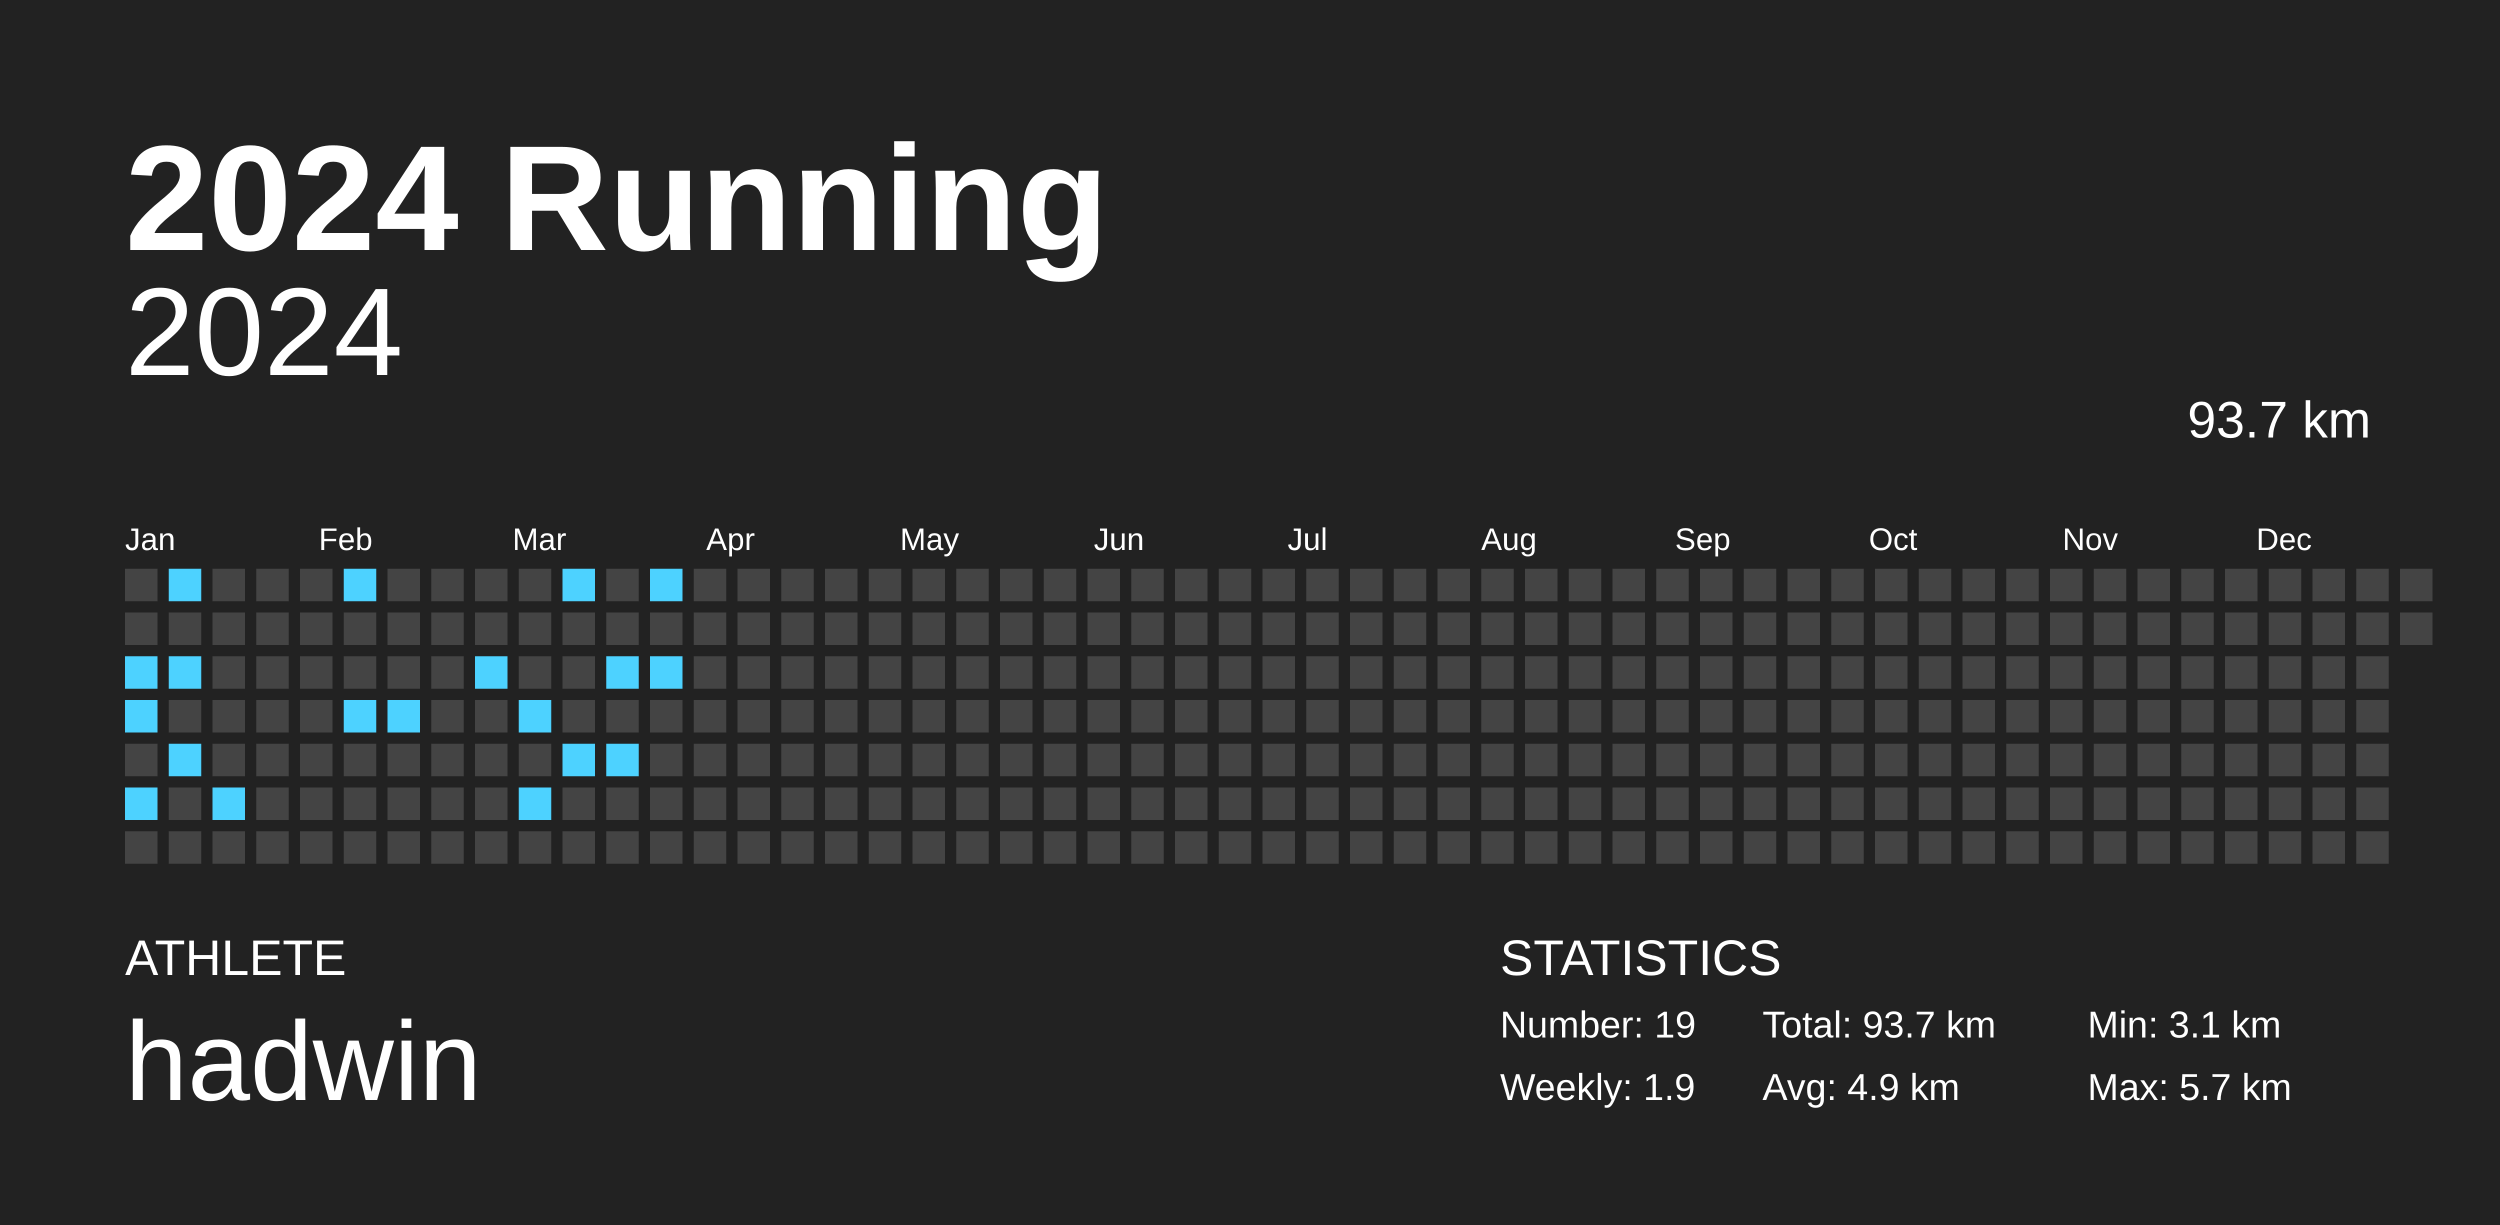
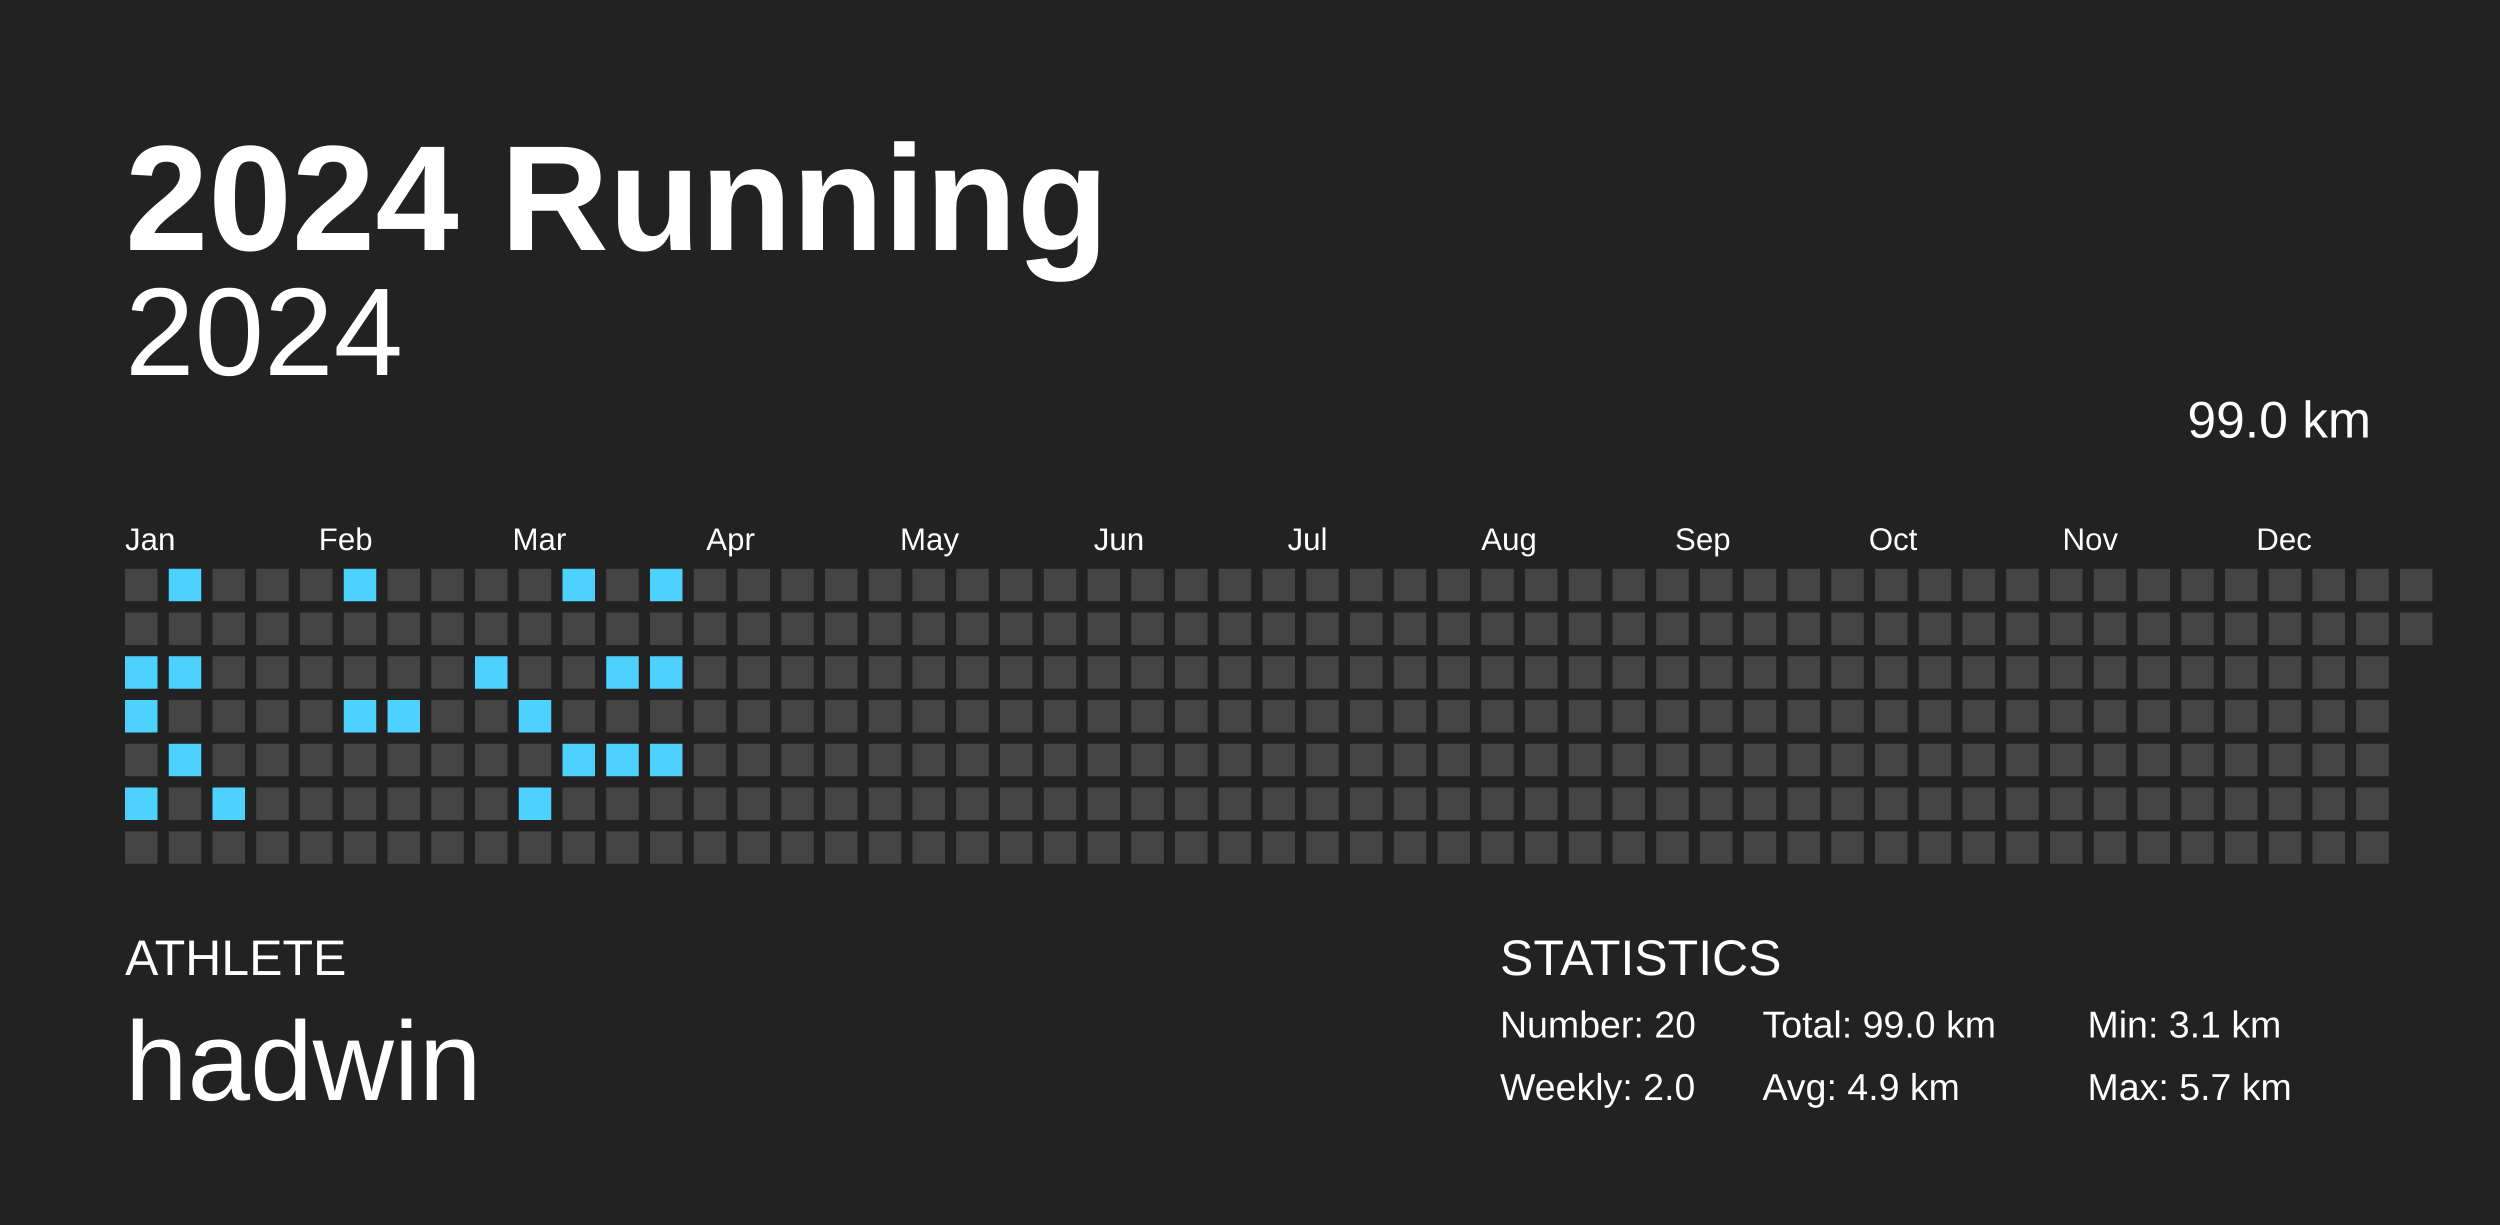
<svg xmlns="http://www.w3.org/2000/svg" baseProfile="full" height="98mm" version="1.1" viewBox="0,0,200,98" width="200mm">
  <defs />
  <rect fill="#222222" height="98" width="200" x="0" y="0" />
  <text fill="#FFFFFF" style="font-size:12px; font-family:Arial; font-weight:bold;" x="10" y="20">2024 Running</text>
  <text fill="#FFFFFF" style="font-size:4px; font-family:Arial" x="10" y="78">ATHLETE</text>
  <text fill="#FFFFFF" style="font-size:9px; font-family:Arial" x="10" y="88">hadwin</text>
  <text fill="#FFFFFF" style="font-size:4px; font-family:Arial" x="120" y="78">STATISTICS</text>
-   <text fill="#FFFFFF" style="font-size:3px; font-family:Arial" x="120" y="83">Number: 19</text>
-   <text fill="#FFFFFF" style="font-size:3px; font-family:Arial" x="120" y="88">Weekly: 1.9</text>
-   <text fill="#FFFFFF" style="font-size:3px; font-family:Arial" x="141" y="83">Total: 93.7 km</text>
+   <text fill="#FFFFFF" style="font-size:3px; font-family:Arial" x="120" y="83">Number: 20</text>
+   <text fill="#FFFFFF" style="font-size:3px; font-family:Arial" x="120" y="88">Weekly: 2.0</text>
+   <text fill="#FFFFFF" style="font-size:3px; font-family:Arial" x="141" y="83">Total: 99.0 km</text>
  <text fill="#FFFFFF" style="font-size:3px; font-family:Arial" x="141" y="88">Avg: 4.9 km</text>
  <text fill="#FFFFFF" style="font-size:3px; font-family:Arial" x="167" y="83">Min: 3.1 km</text>
  <text fill="#FFFFFF" style="font-size:3px; font-family:Arial" x="167" y="88">Max: 5.7 km</text>
  <text alignment-baseline="hanging" fill="#FFFFFF" style="font-size:10.0px; font-family:Arial;" x="10" y="30">2024</text>
-   <text alignment-baseline="hanging" fill="#FFFFFF" style="font-size:4.125px; font-family:Arial;" x="175" y="35">93.7 km</text>
+   <text alignment-baseline="hanging" fill="#FFFFFF" style="font-size:4.125px; font-family:Arial;" x="175" y="35">99.0 km</text>
  <text fill="#FFFFFF" style="font-size:2.5px; font-family:Arial" x="10.0" y="44">Jan</text>
  <text fill="#FFFFFF" style="font-size:2.5px; font-family:Arial" x="25.5" y="44">Feb</text>
  <text fill="#FFFFFF" style="font-size:2.5px; font-family:Arial" x="41.0" y="44">Mar</text>
  <text fill="#FFFFFF" style="font-size:2.5px; font-family:Arial" x="56.5" y="44">Apr</text>
  <text fill="#FFFFFF" style="font-size:2.5px; font-family:Arial" x="72.0" y="44">May</text>
  <text fill="#FFFFFF" style="font-size:2.5px; font-family:Arial" x="87.5" y="44">Jun</text>
  <text fill="#FFFFFF" style="font-size:2.5px; font-family:Arial" x="103.0" y="44">Jul</text>
  <text fill="#FFFFFF" style="font-size:2.5px; font-family:Arial" x="118.5" y="44">Aug</text>
  <text fill="#FFFFFF" style="font-size:2.5px; font-family:Arial" x="134.0" y="44">Sep</text>
  <text fill="#FFFFFF" style="font-size:2.5px; font-family:Arial" x="149.5" y="44">Oct</text>
  <text fill="#FFFFFF" style="font-size:2.5px; font-family:Arial" x="165.0" y="44">Nov</text>
  <text fill="#FFFFFF" style="font-size:2.5px; font-family:Arial" x="180.5" y="44">Dec</text>
  <rect fill="#444444" height="2.6" width="2.6" x="10.0" y="45.5" />
  <rect fill="#444444" height="2.6" width="2.6" x="10.0" y="49.0" />
  <rect fill="#4dd2ff" height="2.6" width="2.6" x="10.0" y="52.5" />
  <rect fill="#4dd2ff" height="2.6" width="2.6" x="10.0" y="56.0" />
  <rect fill="#444444" height="2.6" width="2.6" x="10.0" y="59.5" />
  <rect fill="#4dd2ff" height="2.6" width="2.6" x="10.0" y="63.0" />
  <rect fill="#444444" height="2.6" width="2.6" x="10.0" y="66.5" />
  <rect fill="#4dd2ff" height="2.6" width="2.6" x="13.5" y="45.5" />
  <rect fill="#444444" height="2.6" width="2.6" x="13.5" y="49.0" />
  <rect fill="#4dd2ff" height="2.6" width="2.6" x="13.5" y="52.5" />
  <rect fill="#444444" height="2.6" width="2.6" x="13.5" y="56.0" />
  <rect fill="#4dd2ff" height="2.6" width="2.6" x="13.5" y="59.5" />
  <rect fill="#444444" height="2.6" width="2.6" x="13.5" y="63.0" />
  <rect fill="#444444" height="2.6" width="2.6" x="13.5" y="66.5" />
  <rect fill="#444444" height="2.6" width="2.6" x="17.0" y="45.5" />
  <rect fill="#444444" height="2.6" width="2.6" x="17.0" y="49.0" />
  <rect fill="#444444" height="2.6" width="2.6" x="17.0" y="52.5" />
  <rect fill="#444444" height="2.6" width="2.6" x="17.0" y="56.0" />
  <rect fill="#444444" height="2.6" width="2.6" x="17.0" y="59.5" />
  <rect fill="#4dd2ff" height="2.6" width="2.6" x="17.0" y="63.0" />
  <rect fill="#444444" height="2.6" width="2.6" x="17.0" y="66.5" />
  <rect fill="#444444" height="2.6" width="2.6" x="20.5" y="45.5" />
  <rect fill="#444444" height="2.6" width="2.6" x="20.5" y="49.0" />
  <rect fill="#444444" height="2.6" width="2.6" x="20.5" y="52.5" />
  <rect fill="#444444" height="2.6" width="2.6" x="20.5" y="56.0" />
  <rect fill="#444444" height="2.6" width="2.6" x="20.5" y="59.5" />
  <rect fill="#444444" height="2.6" width="2.6" x="20.5" y="63.0" />
  <rect fill="#444444" height="2.6" width="2.6" x="20.5" y="66.5" />
  <rect fill="#444444" height="2.6" width="2.6" x="24.0" y="45.5" />
  <rect fill="#444444" height="2.6" width="2.6" x="24.0" y="49.0" />
  <rect fill="#444444" height="2.6" width="2.6" x="24.0" y="52.5" />
  <rect fill="#444444" height="2.6" width="2.6" x="24.0" y="56.0" />
  <rect fill="#444444" height="2.6" width="2.6" x="24.0" y="59.5" />
  <rect fill="#444444" height="2.6" width="2.6" x="24.0" y="63.0" />
  <rect fill="#444444" height="2.6" width="2.6" x="24.0" y="66.5" />
  <rect fill="#4dd2ff" height="2.6" width="2.6" x="27.5" y="45.5" />
  <rect fill="#444444" height="2.6" width="2.6" x="27.5" y="49.0" />
  <rect fill="#444444" height="2.6" width="2.6" x="27.5" y="52.5" />
  <rect fill="#4dd2ff" height="2.6" width="2.6" x="27.5" y="56.0" />
  <rect fill="#444444" height="2.6" width="2.6" x="27.5" y="59.5" />
  <rect fill="#444444" height="2.6" width="2.6" x="27.5" y="63.0" />
  <rect fill="#444444" height="2.6" width="2.6" x="27.5" y="66.5" />
  <rect fill="#444444" height="2.6" width="2.6" x="31.0" y="45.5" />
  <rect fill="#444444" height="2.6" width="2.6" x="31.0" y="49.0" />
  <rect fill="#444444" height="2.6" width="2.6" x="31.0" y="52.5" />
  <rect fill="#4dd2ff" height="2.6" width="2.6" x="31.0" y="56.0" />
  <rect fill="#444444" height="2.6" width="2.6" x="31.0" y="59.5" />
  <rect fill="#444444" height="2.6" width="2.6" x="31.0" y="63.0" />
  <rect fill="#444444" height="2.6" width="2.6" x="31.0" y="66.5" />
  <rect fill="#444444" height="2.6" width="2.6" x="34.5" y="45.5" />
  <rect fill="#444444" height="2.6" width="2.6" x="34.5" y="49.0" />
  <rect fill="#444444" height="2.6" width="2.6" x="34.5" y="52.5" />
  <rect fill="#444444" height="2.6" width="2.6" x="34.5" y="56.0" />
  <rect fill="#444444" height="2.6" width="2.6" x="34.5" y="59.5" />
  <rect fill="#444444" height="2.6" width="2.6" x="34.5" y="63.0" />
  <rect fill="#444444" height="2.6" width="2.6" x="34.5" y="66.5" />
  <rect fill="#444444" height="2.6" width="2.6" x="38.0" y="45.5" />
  <rect fill="#444444" height="2.6" width="2.6" x="38.0" y="49.0" />
  <rect fill="#4dd2ff" height="2.6" width="2.6" x="38.0" y="52.5" />
  <rect fill="#444444" height="2.6" width="2.6" x="38.0" y="56.0" />
  <rect fill="#444444" height="2.6" width="2.6" x="38.0" y="59.5" />
  <rect fill="#444444" height="2.6" width="2.6" x="38.0" y="63.0" />
  <rect fill="#444444" height="2.6" width="2.6" x="38.0" y="66.5" />
  <rect fill="#444444" height="2.6" width="2.6" x="41.5" y="45.5" />
  <rect fill="#444444" height="2.6" width="2.6" x="41.5" y="49.0" />
  <rect fill="#444444" height="2.6" width="2.6" x="41.5" y="52.5" />
  <rect fill="#4dd2ff" height="2.6" width="2.6" x="41.5" y="56.0" />
  <rect fill="#444444" height="2.6" width="2.6" x="41.5" y="59.5" />
  <rect fill="#4dd2ff" height="2.6" width="2.6" x="41.5" y="63.0" />
  <rect fill="#444444" height="2.6" width="2.6" x="41.5" y="66.5" />
  <rect fill="#4dd2ff" height="2.6" width="2.6" x="45.0" y="45.5" />
  <rect fill="#444444" height="2.6" width="2.6" x="45.0" y="49.0" />
  <rect fill="#444444" height="2.6" width="2.6" x="45.0" y="52.5" />
  <rect fill="#444444" height="2.6" width="2.6" x="45.0" y="56.0" />
  <rect fill="#4dd2ff" height="2.6" width="2.6" x="45.0" y="59.5" />
  <rect fill="#444444" height="2.6" width="2.6" x="45.0" y="63.0" />
  <rect fill="#444444" height="2.6" width="2.6" x="45.0" y="66.5" />
  <rect fill="#444444" height="2.6" width="2.6" x="48.5" y="45.5" />
  <rect fill="#444444" height="2.6" width="2.6" x="48.5" y="49.0" />
  <rect fill="#4dd2ff" height="2.6" width="2.6" x="48.5" y="52.5" />
  <rect fill="#444444" height="2.6" width="2.6" x="48.5" y="56.0" />
  <rect fill="#4dd2ff" height="2.6" width="2.6" x="48.5" y="59.5" />
  <rect fill="#444444" height="2.6" width="2.6" x="48.5" y="63.0" />
  <rect fill="#444444" height="2.6" width="2.6" x="48.5" y="66.5" />
  <rect fill="#4dd2ff" height="2.6" width="2.6" x="52.0" y="45.5" />
  <rect fill="#444444" height="2.6" width="2.6" x="52.0" y="49.0" />
  <rect fill="#4dd2ff" height="2.6" width="2.6" x="52.0" y="52.5" />
  <rect fill="#444444" height="2.6" width="2.6" x="52.0" y="56.0" />
-   <rect fill="#444444" height="2.6" width="2.6" x="52.0" y="59.5" />
+   <rect fill="#4dd2ff" height="2.6" width="2.6" x="52.0" y="59.5" />
  <rect fill="#444444" height="2.6" width="2.6" x="52.0" y="63.0" />
  <rect fill="#444444" height="2.6" width="2.6" x="52.0" y="66.5" />
  <rect fill="#444444" height="2.6" width="2.6" x="55.5" y="45.5" />
  <rect fill="#444444" height="2.6" width="2.6" x="55.5" y="49.0" />
  <rect fill="#444444" height="2.6" width="2.6" x="55.5" y="52.5" />
  <rect fill="#444444" height="2.6" width="2.6" x="55.5" y="56.0" />
  <rect fill="#444444" height="2.6" width="2.6" x="55.5" y="59.5" />
  <rect fill="#444444" height="2.6" width="2.6" x="55.5" y="63.0" />
  <rect fill="#444444" height="2.6" width="2.6" x="55.5" y="66.5" />
  <rect fill="#444444" height="2.6" width="2.6" x="59.0" y="45.5" />
  <rect fill="#444444" height="2.6" width="2.6" x="59.0" y="49.0" />
  <rect fill="#444444" height="2.6" width="2.6" x="59.0" y="52.5" />
  <rect fill="#444444" height="2.6" width="2.6" x="59.0" y="56.0" />
  <rect fill="#444444" height="2.6" width="2.6" x="59.0" y="59.5" />
  <rect fill="#444444" height="2.6" width="2.6" x="59.0" y="63.0" />
  <rect fill="#444444" height="2.6" width="2.6" x="59.0" y="66.5" />
  <rect fill="#444444" height="2.6" width="2.6" x="62.5" y="45.5" />
  <rect fill="#444444" height="2.6" width="2.6" x="62.5" y="49.0" />
  <rect fill="#444444" height="2.6" width="2.6" x="62.5" y="52.5" />
  <rect fill="#444444" height="2.6" width="2.6" x="62.5" y="56.0" />
  <rect fill="#444444" height="2.6" width="2.6" x="62.5" y="59.5" />
  <rect fill="#444444" height="2.6" width="2.6" x="62.5" y="63.0" />
  <rect fill="#444444" height="2.6" width="2.6" x="62.5" y="66.5" />
  <rect fill="#444444" height="2.6" width="2.6" x="66.0" y="45.5" />
  <rect fill="#444444" height="2.6" width="2.6" x="66.0" y="49.0" />
  <rect fill="#444444" height="2.6" width="2.6" x="66.0" y="52.5" />
  <rect fill="#444444" height="2.6" width="2.6" x="66.0" y="56.0" />
  <rect fill="#444444" height="2.6" width="2.6" x="66.0" y="59.5" />
  <rect fill="#444444" height="2.6" width="2.6" x="66.0" y="63.0" />
  <rect fill="#444444" height="2.6" width="2.6" x="66.0" y="66.5" />
  <rect fill="#444444" height="2.6" width="2.6" x="69.5" y="45.5" />
  <rect fill="#444444" height="2.6" width="2.6" x="69.5" y="49.0" />
  <rect fill="#444444" height="2.6" width="2.6" x="69.5" y="52.5" />
  <rect fill="#444444" height="2.6" width="2.6" x="69.5" y="56.0" />
  <rect fill="#444444" height="2.6" width="2.6" x="69.5" y="59.5" />
  <rect fill="#444444" height="2.6" width="2.6" x="69.5" y="63.0" />
  <rect fill="#444444" height="2.6" width="2.6" x="69.5" y="66.5" />
  <rect fill="#444444" height="2.6" width="2.6" x="73.0" y="45.5" />
  <rect fill="#444444" height="2.6" width="2.6" x="73.0" y="49.0" />
  <rect fill="#444444" height="2.6" width="2.6" x="73.0" y="52.5" />
  <rect fill="#444444" height="2.6" width="2.6" x="73.0" y="56.0" />
  <rect fill="#444444" height="2.6" width="2.6" x="73.0" y="59.5" />
  <rect fill="#444444" height="2.6" width="2.6" x="73.0" y="63.0" />
  <rect fill="#444444" height="2.6" width="2.6" x="73.0" y="66.5" />
  <rect fill="#444444" height="2.6" width="2.6" x="76.5" y="45.5" />
  <rect fill="#444444" height="2.6" width="2.6" x="76.5" y="49.0" />
  <rect fill="#444444" height="2.6" width="2.6" x="76.5" y="52.5" />
  <rect fill="#444444" height="2.6" width="2.6" x="76.5" y="56.0" />
  <rect fill="#444444" height="2.6" width="2.6" x="76.5" y="59.5" />
  <rect fill="#444444" height="2.6" width="2.6" x="76.5" y="63.0" />
  <rect fill="#444444" height="2.6" width="2.6" x="76.5" y="66.5" />
  <rect fill="#444444" height="2.6" width="2.6" x="80.0" y="45.5" />
  <rect fill="#444444" height="2.6" width="2.6" x="80.0" y="49.0" />
  <rect fill="#444444" height="2.6" width="2.6" x="80.0" y="52.5" />
  <rect fill="#444444" height="2.6" width="2.6" x="80.0" y="56.0" />
  <rect fill="#444444" height="2.6" width="2.6" x="80.0" y="59.5" />
  <rect fill="#444444" height="2.6" width="2.6" x="80.0" y="63.0" />
  <rect fill="#444444" height="2.6" width="2.6" x="80.0" y="66.5" />
  <rect fill="#444444" height="2.6" width="2.6" x="83.5" y="45.5" />
  <rect fill="#444444" height="2.6" width="2.6" x="83.5" y="49.0" />
  <rect fill="#444444" height="2.6" width="2.6" x="83.5" y="52.5" />
  <rect fill="#444444" height="2.6" width="2.6" x="83.5" y="56.0" />
  <rect fill="#444444" height="2.6" width="2.6" x="83.5" y="59.5" />
  <rect fill="#444444" height="2.6" width="2.6" x="83.5" y="63.0" />
  <rect fill="#444444" height="2.6" width="2.6" x="83.5" y="66.5" />
  <rect fill="#444444" height="2.6" width="2.6" x="87.0" y="45.5" />
  <rect fill="#444444" height="2.6" width="2.6" x="87.0" y="49.0" />
  <rect fill="#444444" height="2.6" width="2.6" x="87.0" y="52.5" />
  <rect fill="#444444" height="2.6" width="2.6" x="87.0" y="56.0" />
  <rect fill="#444444" height="2.6" width="2.6" x="87.0" y="59.5" />
  <rect fill="#444444" height="2.6" width="2.6" x="87.0" y="63.0" />
  <rect fill="#444444" height="2.6" width="2.6" x="87.0" y="66.5" />
  <rect fill="#444444" height="2.6" width="2.6" x="90.5" y="45.5" />
  <rect fill="#444444" height="2.6" width="2.6" x="90.5" y="49.0" />
  <rect fill="#444444" height="2.6" width="2.6" x="90.5" y="52.5" />
  <rect fill="#444444" height="2.6" width="2.6" x="90.5" y="56.0" />
  <rect fill="#444444" height="2.6" width="2.6" x="90.5" y="59.5" />
  <rect fill="#444444" height="2.6" width="2.6" x="90.5" y="63.0" />
  <rect fill="#444444" height="2.6" width="2.6" x="90.5" y="66.5" />
  <rect fill="#444444" height="2.6" width="2.6" x="94.0" y="45.5" />
  <rect fill="#444444" height="2.6" width="2.6" x="94.0" y="49.0" />
  <rect fill="#444444" height="2.6" width="2.6" x="94.0" y="52.5" />
  <rect fill="#444444" height="2.6" width="2.6" x="94.0" y="56.0" />
  <rect fill="#444444" height="2.6" width="2.6" x="94.0" y="59.5" />
  <rect fill="#444444" height="2.6" width="2.6" x="94.0" y="63.0" />
  <rect fill="#444444" height="2.6" width="2.6" x="94.0" y="66.5" />
  <rect fill="#444444" height="2.6" width="2.6" x="97.5" y="45.5" />
  <rect fill="#444444" height="2.6" width="2.6" x="97.5" y="49.0" />
  <rect fill="#444444" height="2.6" width="2.6" x="97.5" y="52.5" />
  <rect fill="#444444" height="2.6" width="2.6" x="97.5" y="56.0" />
  <rect fill="#444444" height="2.6" width="2.6" x="97.5" y="59.5" />
  <rect fill="#444444" height="2.6" width="2.6" x="97.5" y="63.0" />
  <rect fill="#444444" height="2.6" width="2.6" x="97.5" y="66.5" />
  <rect fill="#444444" height="2.6" width="2.6" x="101.0" y="45.5" />
  <rect fill="#444444" height="2.6" width="2.6" x="101.0" y="49.0" />
  <rect fill="#444444" height="2.6" width="2.6" x="101.0" y="52.5" />
  <rect fill="#444444" height="2.6" width="2.6" x="101.0" y="56.0" />
  <rect fill="#444444" height="2.6" width="2.6" x="101.0" y="59.5" />
  <rect fill="#444444" height="2.6" width="2.6" x="101.0" y="63.0" />
  <rect fill="#444444" height="2.6" width="2.6" x="101.0" y="66.5" />
  <rect fill="#444444" height="2.6" width="2.6" x="104.5" y="45.5" />
  <rect fill="#444444" height="2.6" width="2.6" x="104.5" y="49.0" />
  <rect fill="#444444" height="2.6" width="2.6" x="104.5" y="52.5" />
  <rect fill="#444444" height="2.6" width="2.6" x="104.5" y="56.0" />
  <rect fill="#444444" height="2.6" width="2.6" x="104.5" y="59.5" />
  <rect fill="#444444" height="2.6" width="2.6" x="104.5" y="63.0" />
  <rect fill="#444444" height="2.6" width="2.6" x="104.5" y="66.5" />
  <rect fill="#444444" height="2.6" width="2.6" x="108.0" y="45.5" />
  <rect fill="#444444" height="2.6" width="2.6" x="108.0" y="49.0" />
  <rect fill="#444444" height="2.6" width="2.6" x="108.0" y="52.5" />
  <rect fill="#444444" height="2.6" width="2.6" x="108.0" y="56.0" />
  <rect fill="#444444" height="2.6" width="2.6" x="108.0" y="59.5" />
  <rect fill="#444444" height="2.6" width="2.6" x="108.0" y="63.0" />
  <rect fill="#444444" height="2.6" width="2.6" x="108.0" y="66.5" />
  <rect fill="#444444" height="2.6" width="2.6" x="111.5" y="45.5" />
  <rect fill="#444444" height="2.6" width="2.6" x="111.5" y="49.0" />
  <rect fill="#444444" height="2.6" width="2.6" x="111.5" y="52.5" />
  <rect fill="#444444" height="2.6" width="2.6" x="111.5" y="56.0" />
  <rect fill="#444444" height="2.6" width="2.6" x="111.5" y="59.5" />
  <rect fill="#444444" height="2.6" width="2.6" x="111.5" y="63.0" />
  <rect fill="#444444" height="2.6" width="2.6" x="111.5" y="66.5" />
  <rect fill="#444444" height="2.6" width="2.6" x="115.0" y="45.5" />
  <rect fill="#444444" height="2.6" width="2.6" x="115.0" y="49.0" />
  <rect fill="#444444" height="2.6" width="2.6" x="115.0" y="52.5" />
  <rect fill="#444444" height="2.6" width="2.6" x="115.0" y="56.0" />
  <rect fill="#444444" height="2.6" width="2.6" x="115.0" y="59.5" />
  <rect fill="#444444" height="2.6" width="2.6" x="115.0" y="63.0" />
  <rect fill="#444444" height="2.6" width="2.6" x="115.0" y="66.5" />
  <rect fill="#444444" height="2.6" width="2.6" x="118.5" y="45.5" />
  <rect fill="#444444" height="2.6" width="2.6" x="118.5" y="49.0" />
  <rect fill="#444444" height="2.6" width="2.6" x="118.5" y="52.5" />
  <rect fill="#444444" height="2.6" width="2.6" x="118.5" y="56.0" />
  <rect fill="#444444" height="2.6" width="2.6" x="118.5" y="59.5" />
  <rect fill="#444444" height="2.6" width="2.6" x="118.5" y="63.0" />
  <rect fill="#444444" height="2.6" width="2.6" x="118.5" y="66.5" />
  <rect fill="#444444" height="2.6" width="2.6" x="122.0" y="45.5" />
  <rect fill="#444444" height="2.6" width="2.6" x="122.0" y="49.0" />
  <rect fill="#444444" height="2.6" width="2.6" x="122.0" y="52.5" />
  <rect fill="#444444" height="2.6" width="2.6" x="122.0" y="56.0" />
  <rect fill="#444444" height="2.6" width="2.6" x="122.0" y="59.5" />
  <rect fill="#444444" height="2.6" width="2.6" x="122.0" y="63.0" />
  <rect fill="#444444" height="2.6" width="2.6" x="122.0" y="66.5" />
  <rect fill="#444444" height="2.6" width="2.6" x="125.5" y="45.5" />
  <rect fill="#444444" height="2.6" width="2.6" x="125.5" y="49.0" />
  <rect fill="#444444" height="2.6" width="2.6" x="125.5" y="52.5" />
  <rect fill="#444444" height="2.6" width="2.6" x="125.5" y="56.0" />
  <rect fill="#444444" height="2.6" width="2.6" x="125.5" y="59.5" />
  <rect fill="#444444" height="2.6" width="2.6" x="125.5" y="63.0" />
  <rect fill="#444444" height="2.6" width="2.6" x="125.5" y="66.5" />
  <rect fill="#444444" height="2.6" width="2.6" x="129.0" y="45.5" />
  <rect fill="#444444" height="2.6" width="2.6" x="129.0" y="49.0" />
  <rect fill="#444444" height="2.6" width="2.6" x="129.0" y="52.5" />
  <rect fill="#444444" height="2.6" width="2.6" x="129.0" y="56.0" />
  <rect fill="#444444" height="2.6" width="2.6" x="129.0" y="59.5" />
  <rect fill="#444444" height="2.6" width="2.6" x="129.0" y="63.0" />
  <rect fill="#444444" height="2.6" width="2.6" x="129.0" y="66.5" />
  <rect fill="#444444" height="2.6" width="2.6" x="132.5" y="45.5" />
  <rect fill="#444444" height="2.6" width="2.6" x="132.5" y="49.0" />
  <rect fill="#444444" height="2.6" width="2.6" x="132.5" y="52.5" />
  <rect fill="#444444" height="2.6" width="2.6" x="132.5" y="56.0" />
  <rect fill="#444444" height="2.6" width="2.6" x="132.5" y="59.5" />
  <rect fill="#444444" height="2.6" width="2.6" x="132.5" y="63.0" />
  <rect fill="#444444" height="2.6" width="2.6" x="132.5" y="66.5" />
  <rect fill="#444444" height="2.6" width="2.6" x="136.0" y="45.5" />
  <rect fill="#444444" height="2.6" width="2.6" x="136.0" y="49.0" />
  <rect fill="#444444" height="2.6" width="2.6" x="136.0" y="52.5" />
  <rect fill="#444444" height="2.6" width="2.6" x="136.0" y="56.0" />
  <rect fill="#444444" height="2.6" width="2.6" x="136.0" y="59.5" />
  <rect fill="#444444" height="2.6" width="2.6" x="136.0" y="63.0" />
  <rect fill="#444444" height="2.6" width="2.6" x="136.0" y="66.5" />
  <rect fill="#444444" height="2.6" width="2.6" x="139.5" y="45.5" />
  <rect fill="#444444" height="2.6" width="2.6" x="139.5" y="49.0" />
  <rect fill="#444444" height="2.6" width="2.6" x="139.5" y="52.5" />
  <rect fill="#444444" height="2.6" width="2.6" x="139.5" y="56.0" />
  <rect fill="#444444" height="2.6" width="2.6" x="139.5" y="59.5" />
  <rect fill="#444444" height="2.6" width="2.6" x="139.5" y="63.0" />
  <rect fill="#444444" height="2.6" width="2.6" x="139.5" y="66.5" />
  <rect fill="#444444" height="2.6" width="2.6" x="143.0" y="45.5" />
  <rect fill="#444444" height="2.6" width="2.6" x="143.0" y="49.0" />
  <rect fill="#444444" height="2.6" width="2.6" x="143.0" y="52.5" />
  <rect fill="#444444" height="2.6" width="2.6" x="143.0" y="56.0" />
  <rect fill="#444444" height="2.6" width="2.6" x="143.0" y="59.5" />
  <rect fill="#444444" height="2.6" width="2.6" x="143.0" y="63.0" />
  <rect fill="#444444" height="2.6" width="2.6" x="143.0" y="66.5" />
  <rect fill="#444444" height="2.6" width="2.6" x="146.5" y="45.5" />
  <rect fill="#444444" height="2.6" width="2.6" x="146.5" y="49.0" />
  <rect fill="#444444" height="2.6" width="2.6" x="146.5" y="52.5" />
  <rect fill="#444444" height="2.6" width="2.6" x="146.5" y="56.0" />
  <rect fill="#444444" height="2.6" width="2.6" x="146.5" y="59.5" />
  <rect fill="#444444" height="2.6" width="2.6" x="146.5" y="63.0" />
  <rect fill="#444444" height="2.6" width="2.6" x="146.5" y="66.5" />
  <rect fill="#444444" height="2.6" width="2.6" x="150.0" y="45.5" />
  <rect fill="#444444" height="2.6" width="2.6" x="150.0" y="49.0" />
  <rect fill="#444444" height="2.6" width="2.6" x="150.0" y="52.5" />
  <rect fill="#444444" height="2.6" width="2.6" x="150.0" y="56.0" />
  <rect fill="#444444" height="2.6" width="2.6" x="150.0" y="59.5" />
  <rect fill="#444444" height="2.6" width="2.6" x="150.0" y="63.0" />
  <rect fill="#444444" height="2.6" width="2.6" x="150.0" y="66.5" />
  <rect fill="#444444" height="2.6" width="2.6" x="153.5" y="45.5" />
  <rect fill="#444444" height="2.6" width="2.6" x="153.5" y="49.0" />
  <rect fill="#444444" height="2.6" width="2.6" x="153.5" y="52.5" />
  <rect fill="#444444" height="2.6" width="2.6" x="153.5" y="56.0" />
  <rect fill="#444444" height="2.6" width="2.6" x="153.5" y="59.5" />
  <rect fill="#444444" height="2.6" width="2.6" x="153.5" y="63.0" />
  <rect fill="#444444" height="2.6" width="2.6" x="153.5" y="66.5" />
  <rect fill="#444444" height="2.6" width="2.6" x="157.0" y="45.5" />
  <rect fill="#444444" height="2.6" width="2.6" x="157.0" y="49.0" />
  <rect fill="#444444" height="2.6" width="2.6" x="157.0" y="52.5" />
  <rect fill="#444444" height="2.6" width="2.6" x="157.0" y="56.0" />
  <rect fill="#444444" height="2.6" width="2.6" x="157.0" y="59.5" />
  <rect fill="#444444" height="2.6" width="2.6" x="157.0" y="63.0" />
  <rect fill="#444444" height="2.6" width="2.6" x="157.0" y="66.5" />
  <rect fill="#444444" height="2.6" width="2.6" x="160.5" y="45.5" />
  <rect fill="#444444" height="2.6" width="2.6" x="160.5" y="49.0" />
  <rect fill="#444444" height="2.6" width="2.6" x="160.5" y="52.5" />
  <rect fill="#444444" height="2.6" width="2.6" x="160.5" y="56.0" />
  <rect fill="#444444" height="2.6" width="2.6" x="160.5" y="59.5" />
  <rect fill="#444444" height="2.6" width="2.6" x="160.5" y="63.0" />
  <rect fill="#444444" height="2.6" width="2.6" x="160.5" y="66.5" />
  <rect fill="#444444" height="2.6" width="2.6" x="164.0" y="45.5" />
  <rect fill="#444444" height="2.6" width="2.6" x="164.0" y="49.0" />
  <rect fill="#444444" height="2.6" width="2.6" x="164.0" y="52.5" />
  <rect fill="#444444" height="2.6" width="2.6" x="164.0" y="56.0" />
  <rect fill="#444444" height="2.6" width="2.6" x="164.0" y="59.5" />
  <rect fill="#444444" height="2.6" width="2.6" x="164.0" y="63.0" />
  <rect fill="#444444" height="2.6" width="2.6" x="164.0" y="66.5" />
  <rect fill="#444444" height="2.6" width="2.6" x="167.5" y="45.5" />
  <rect fill="#444444" height="2.6" width="2.6" x="167.5" y="49.0" />
  <rect fill="#444444" height="2.6" width="2.6" x="167.5" y="52.5" />
  <rect fill="#444444" height="2.6" width="2.6" x="167.5" y="56.0" />
  <rect fill="#444444" height="2.6" width="2.6" x="167.5" y="59.5" />
  <rect fill="#444444" height="2.6" width="2.6" x="167.5" y="63.0" />
  <rect fill="#444444" height="2.6" width="2.6" x="167.5" y="66.5" />
  <rect fill="#444444" height="2.6" width="2.6" x="171.0" y="45.5" />
  <rect fill="#444444" height="2.6" width="2.6" x="171.0" y="49.0" />
  <rect fill="#444444" height="2.6" width="2.6" x="171.0" y="52.5" />
  <rect fill="#444444" height="2.6" width="2.6" x="171.0" y="56.0" />
  <rect fill="#444444" height="2.6" width="2.6" x="171.0" y="59.5" />
  <rect fill="#444444" height="2.6" width="2.6" x="171.0" y="63.0" />
  <rect fill="#444444" height="2.6" width="2.6" x="171.0" y="66.5" />
  <rect fill="#444444" height="2.6" width="2.6" x="174.5" y="45.5" />
  <rect fill="#444444" height="2.6" width="2.6" x="174.5" y="49.0" />
  <rect fill="#444444" height="2.6" width="2.6" x="174.5" y="52.5" />
  <rect fill="#444444" height="2.6" width="2.6" x="174.5" y="56.0" />
  <rect fill="#444444" height="2.6" width="2.6" x="174.5" y="59.5" />
  <rect fill="#444444" height="2.6" width="2.6" x="174.5" y="63.0" />
  <rect fill="#444444" height="2.6" width="2.6" x="174.5" y="66.5" />
  <rect fill="#444444" height="2.6" width="2.6" x="178.0" y="45.5" />
  <rect fill="#444444" height="2.6" width="2.6" x="178.0" y="49.0" />
  <rect fill="#444444" height="2.6" width="2.6" x="178.0" y="52.5" />
  <rect fill="#444444" height="2.6" width="2.6" x="178.0" y="56.0" />
  <rect fill="#444444" height="2.6" width="2.6" x="178.0" y="59.5" />
  <rect fill="#444444" height="2.6" width="2.6" x="178.0" y="63.0" />
  <rect fill="#444444" height="2.6" width="2.6" x="178.0" y="66.5" />
  <rect fill="#444444" height="2.6" width="2.6" x="181.5" y="45.5" />
  <rect fill="#444444" height="2.6" width="2.6" x="181.5" y="49.0" />
  <rect fill="#444444" height="2.6" width="2.6" x="181.5" y="52.5" />
  <rect fill="#444444" height="2.6" width="2.6" x="181.5" y="56.0" />
  <rect fill="#444444" height="2.6" width="2.6" x="181.5" y="59.5" />
  <rect fill="#444444" height="2.6" width="2.6" x="181.5" y="63.0" />
  <rect fill="#444444" height="2.6" width="2.6" x="181.5" y="66.5" />
  <rect fill="#444444" height="2.6" width="2.6" x="185.0" y="45.5" />
  <rect fill="#444444" height="2.6" width="2.6" x="185.0" y="49.0" />
  <rect fill="#444444" height="2.6" width="2.6" x="185.0" y="52.5" />
  <rect fill="#444444" height="2.6" width="2.6" x="185.0" y="56.0" />
  <rect fill="#444444" height="2.6" width="2.6" x="185.0" y="59.5" />
  <rect fill="#444444" height="2.6" width="2.6" x="185.0" y="63.0" />
  <rect fill="#444444" height="2.6" width="2.6" x="185.0" y="66.5" />
  <rect fill="#444444" height="2.6" width="2.6" x="188.5" y="45.5" />
  <rect fill="#444444" height="2.6" width="2.6" x="188.5" y="49.0" />
  <rect fill="#444444" height="2.6" width="2.6" x="188.5" y="52.5" />
  <rect fill="#444444" height="2.6" width="2.6" x="188.5" y="56.0" />
  <rect fill="#444444" height="2.6" width="2.6" x="188.5" y="59.5" />
  <rect fill="#444444" height="2.6" width="2.6" x="188.5" y="63.0" />
  <rect fill="#444444" height="2.6" width="2.6" x="188.5" y="66.5" />
  <rect fill="#444444" height="2.6" width="2.6" x="192.0" y="45.5" />
  <rect fill="#444444" height="2.6" width="2.6" x="192.0" y="49.0" />
</svg>
